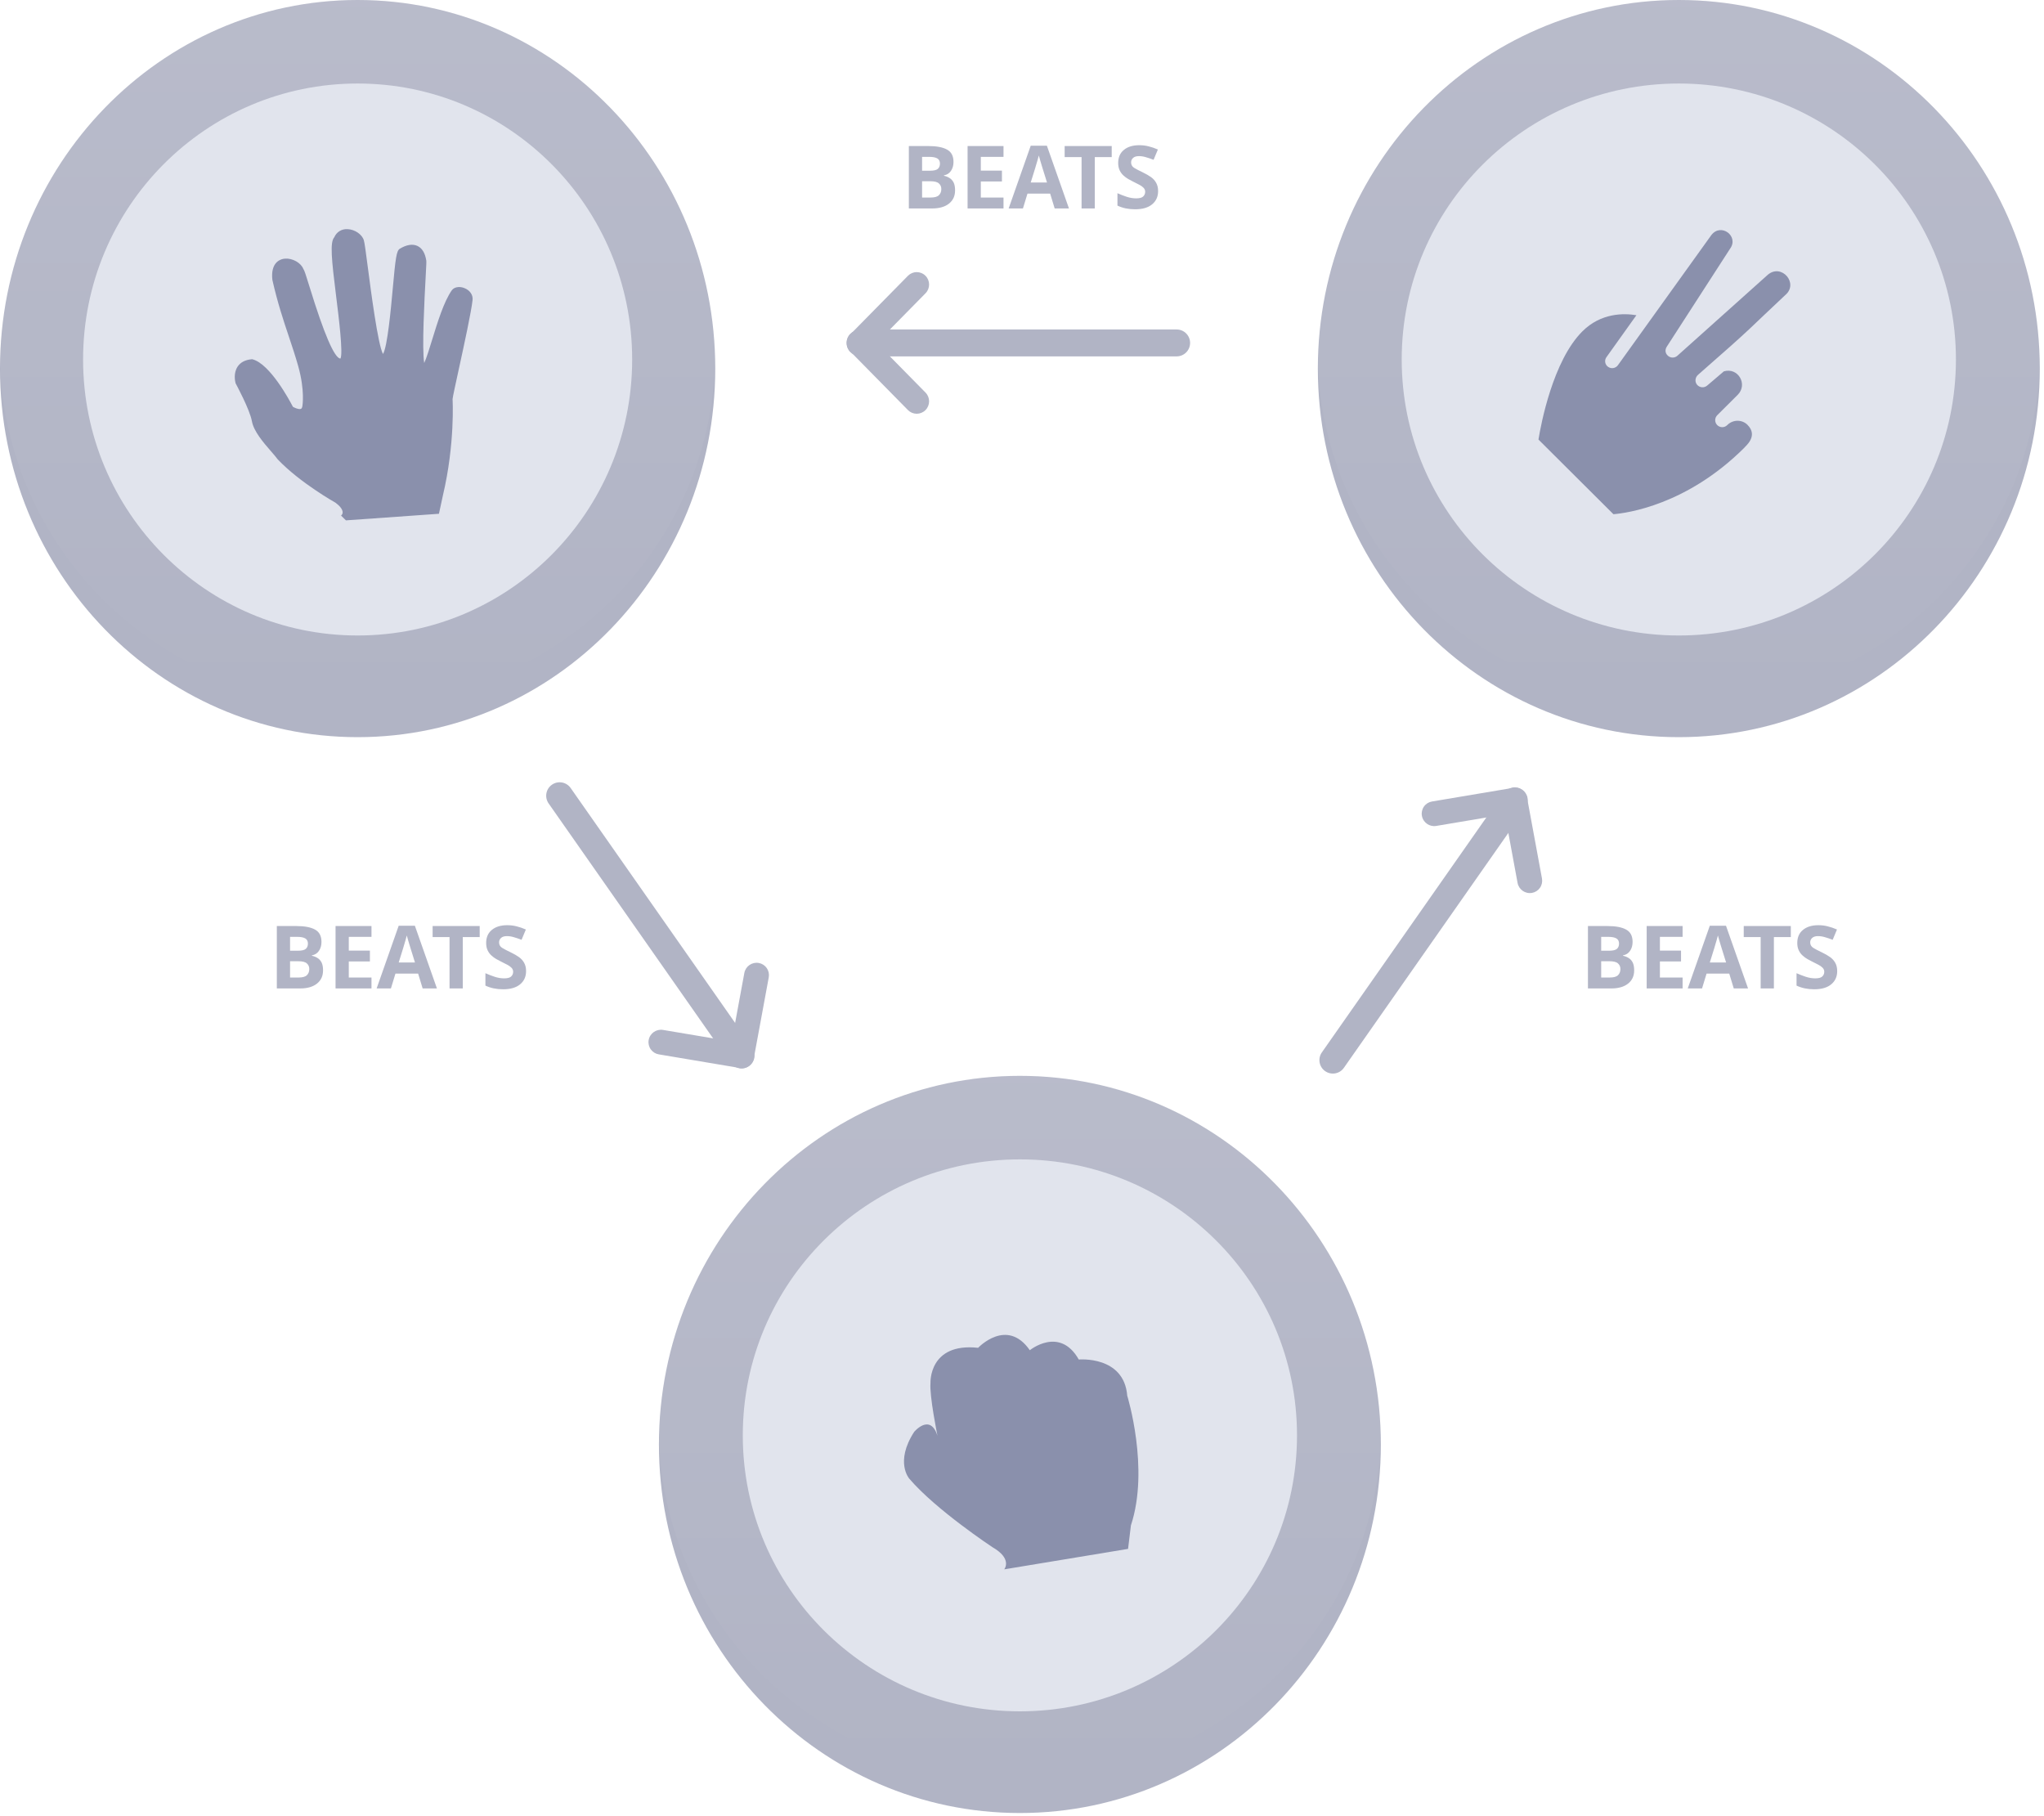
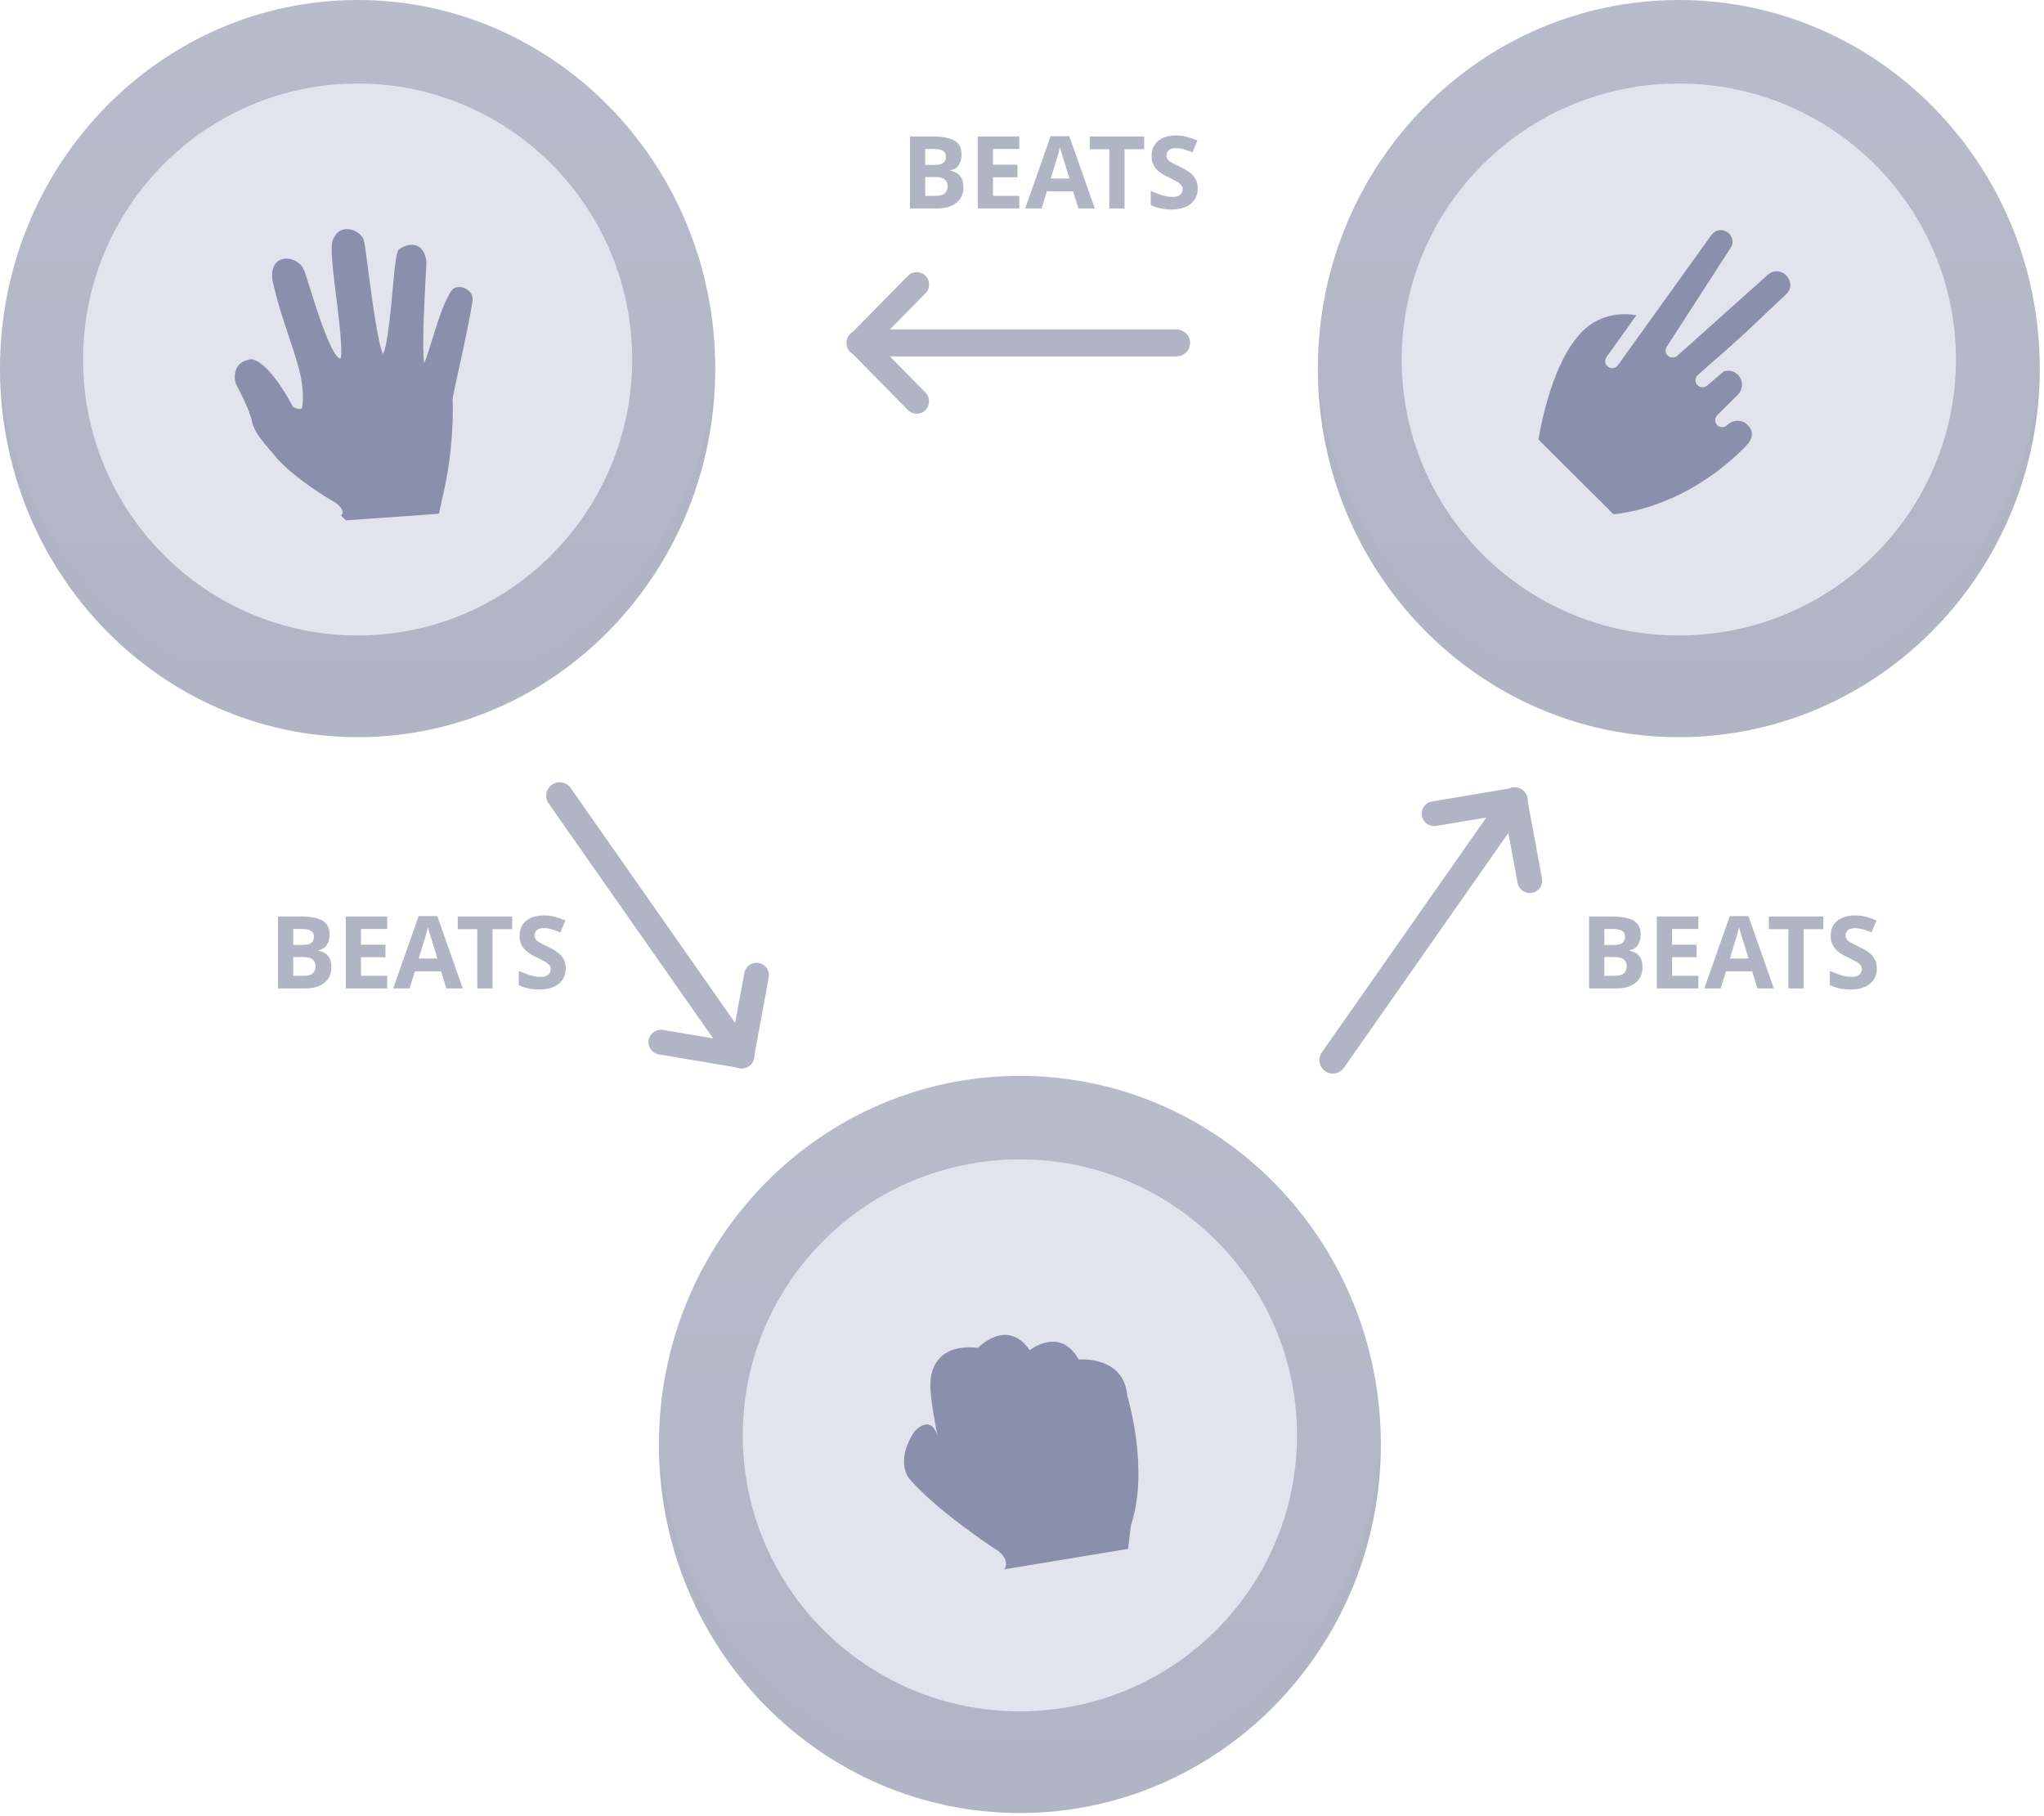
<svg xmlns="http://www.w3.org/2000/svg" width="304" height="270">
  <defs>
    <linearGradient id="a" x1="50%" x2="50%" y1="0%" y2="100%">
      <stop offset="0%" stop-color="#FFF" stop-opacity=".097" />
      <stop offset="100%" stop-color="#FFF" stop-opacity="0" />
    </linearGradient>
    <linearGradient id="b" x1="50%" x2="50%" y1="0%" y2="100%">
      <stop offset="0%" stop-color="#FFF" stop-opacity=".097" />
      <stop offset="100%" stop-color="#FFF" stop-opacity="0" />
    </linearGradient>
  </defs>
  <g fill="none" fill-rule="evenodd">
    <ellipse cx="53.189" cy="54.815" fill="#B1B4C5" rx="53.189" ry="54.815" />
    <ellipse cx="53.189" cy="52.385" fill="url(#a)" rx="53.189" ry="52.385" />
    <g transform="translate(12.357 12.421)">
      <ellipse cx="40.832" cy="41.044" fill="#E1E4ED" rx="40.832" ry="41.044" />
      <path fill="#8A90AC" fill-rule="nonzero" d="M56.697 30.417a2.125 2.125 0 00-.904-.146c-.417.03-.755.201-.955.481-1.177 1.666-2.141 4.81-2.919 7.337-.357 1.169-.836 2.733-1.183 3.475-.362-2.08.047-9.697.206-12.63l.002-.047c.11-2.038.125-2.396.1-2.553-.174-1.118-.618-1.852-1.319-2.18-.708-.333-1.629-.186-2.62.417-.497.303-.635 1.345-1.061 6.067l-.002.02c-.235 2.595-.776 8.568-1.441 9.563-.75-1.392-1.784-9.3-2.23-12.722-.312-2.397-.494-3.774-.616-4.19-.257-.87-1.343-1.611-2.418-1.653-.895-.044-1.629.415-1.98 1.214-.655.736-.423 3.179.302 8.964.344 2.754 1.056 8.441.608 9.08-.893-.099-2.427-3.661-4.559-10.592-.598-1.942-.783-2.525-.967-2.78-.362-.891-1.593-1.578-2.696-1.5a2.314 2.314 0 00-.277.036c-.578.116-1.896.653-1.615 3.13.779 3.435 1.624 5.957 2.445 8.405l.016.05c.491 1.465.955 2.85 1.387 4.388 1.016 3.63.621 5.882.616 5.907-.034.232-.105.374-.211.423a.405.405 0 01-.143.033c-.322.023-.805-.193-1.055-.333-.568-1.098-3.4-6.33-5.967-7.055L25.15 41l-.093.008c-.942.09-1.634.45-2.057 1.068-.67.978-.393 2.224-.325 2.474l.038.09c.02.037 2.079 3.825 2.397 5.587.275 1.511 1.696 3.148 2.838 4.464l.047.054c.373.43.695.802.948 1.146 3.316 3.492 8.558 6.428 8.601 6.452.654.487 1.018.958 1.056 1.363a.595.595 0 01-.117.43l-.114.12.725.711 13.832-.98.59-2.73c1.823-7.705 1.442-14.275 1.436-14.319.007-.242.518-2.58.93-4.468l.011-.048c.82-3.763 1.838-8.444 2.034-10.225.085-.761-.398-1.46-1.23-1.779z" />
    </g>
    <g transform="translate(196)">
      <ellipse cx="53.686" cy="54.815" fill="#B1B4C5" rx="53.686" ry="54.815" />
      <ellipse cx="53.686" cy="52.385" fill="url(#b)" rx="53.686" ry="52.385" />
      <g transform="translate(12.473 12.421)">
        <ellipse cx="41.214" cy="41.044" fill="#E1E4ED" rx="41.214" ry="41.044" />
        <path fill="#8A90AC" fill-rule="nonzero" d="M30.455 40.692l4.451-6.234c-1.85-.307-5.248-.375-8.031 2.397-4.388 4.37-6.165 13.809-6.535 16.093l11.15 11.105c2.008-.17 10.896-1.353 19.46-9.881.09-.184 2.177-1.72.471-3.418-.814-.81-2.162-.796-2.993.033a1.051 1.051 0 01-1.497.015 1.04 1.04 0 01.015-1.49l3.026-3.014c1.538-1.532.089-4.116-2.058-3.495l-2.477 2.112a1.065 1.065 0 01-1.497-.103c-.384-.443-.302-1.114.135-1.492 8.654-7.562 7.39-6.65 12.958-11.848 2.08-1.725-.536-4.776-2.586-3.03L40.978 40.506a1.051 1.051 0 01-1.378-.015c-.445-.383-.455-.934-.164-1.37l9.395-14.545c1.373-1.852-1.33-3.91-2.776-2.042L32.164 41.881a1.05 1.05 0 01-1.47.255 1.02 1.02 0 01-.24-1.444z" />
      </g>
    </g>
    <g transform="translate(98 160)">
      <ellipse cx="53.686" cy="54.815" fill="#B1B4C5" rx="53.686" ry="54.815" />
      <ellipse cx="53.686" cy="52.385" fill="url(#b)" rx="53.686" ry="52.385" />
      <g transform="translate(12.473 12.421)">
        <ellipse cx="41.214" cy="41.044" fill="#E1E4ED" rx="41.214" ry="41.044" />
        <path fill="#8A90AC" fill-rule="nonzero" d="M57.179 35.15c-.475-5.997-7.208-5.385-7.208-5.385-2.842-5.01-7.281-1.381-7.281-1.381-3.41-4.911-7.687-.36-7.687-.36-7.373-.796-7.087 5.234-7.087 5.234-.173 1.917 1.04 7.847 1.04 7.847-1.094-3.418-3.467-.581-3.467-.581-2.917 4.502-.721 6.967-.721 6.967 3.947 4.626 12.357 10.18 12.357 10.18 3.046 1.745 1.757 3.3 1.757 3.3l18.42-3.044.424-3.494c2.8-8.472-.547-19.284-.547-19.284z" />
      </g>
    </g>
-     <text fill="#B1B4C5" font-family="BarlowSemiCondensed-Bold, Barlow Semi Condensed" font-size="13" font-style="condensed" font-weight="bold">
+     <text fill="#B1B4C5" font-family="'Barlow Semi Condensed', sans-serif" font-size="15" font-style="condensed" font-weight="bold">
      <tspan class="Fuente" x="134" y="31">BEATS</tspan>
    </text>
-     <text fill="#B1B4C5" font-family="BarlowSemiCondensed-Bold, Barlow Semi Condensed" font-size="13" font-style="condensed" font-weight="bold">
+     <text fill="#B1B4C5" font-family="'Barlow Semi Condensed', sans-serif" font-size="15" font-style="condensed" font-weight="bold">
      <tspan x="40" y="147">BEATS</tspan>
    </text>
-     <text fill="#B1B4C5" font-family="BarlowSemiCondensed-Bold, Barlow Semi Condensed" font-size="13" font-style="condensed" font-weight="bold">
+     <text fill="#B1B4C5" font-family="'Barlow Semi Condensed', sans-serif" font-size="15" font-style="condensed" font-weight="bold">
      <tspan x="235" y="147">BEATS</tspan>
    </text>
    <g fill="#B1B4C5" transform="matrix(-1 0 0 1 177 39)">
      <rect width="50" height="4" y="10" rx="2" />
      <path d="M41.963 2.015l8.59 8.728c.716.727.71 1.896-.013 2.616a1.833 1.833 0 01-2.6-.013l-8.59-8.728a1.855 1.855 0 01.013-2.616 1.833 1.833 0 012.6.013z" />
      <path d="M39.35 19.382l8.59-8.728a1.833 1.833 0 012.6-.013c.723.72.729 1.889.013 2.616l-8.59 8.728a1.833 1.833 0 01-2.6.013 1.855 1.855 0 01-.013-2.616z" />
    </g>
    <g fill="#B1B4C5" transform="scale(1 -1) rotate(-55 -82.574 -131.195)">
      <rect width="50" height="4" y="10" rx="2" />
      <path d="M41.963 2.015l8.59 8.728c.716.727.71 1.896-.013 2.616a1.833 1.833 0 01-2.6-.013l-8.59-8.728a1.855 1.855 0 01.013-2.616 1.833 1.833 0 012.6.013z" />
      <path d="M39.35 19.382l8.59-8.728a1.833 1.833 0 012.6-.013c.723.72.729 1.889.013 2.616l-8.59 8.728a1.833 1.833 0 01-2.6.013 1.855 1.855 0 01-.013-2.616z" />
    </g>
    <g fill="#B1B4C5" transform="rotate(-55 240.022 -103.651)">
      <rect width="50" height="4" y="10" rx="2" />
      <path d="M41.963 2.015l8.59 8.728c.716.727.71 1.896-.013 2.616a1.833 1.833 0 01-2.6-.013l-8.59-8.728a1.855 1.855 0 01.013-2.616 1.833 1.833 0 012.6.013z" />
      <path d="M39.35 19.382l8.59-8.728a1.833 1.833 0 012.6-.013c.723.72.729 1.889.013 2.616l-8.59 8.728a1.833 1.833 0 01-2.6.013 1.855 1.855 0 01-.013-2.616z" />
    </g>
  </g>
</svg>
